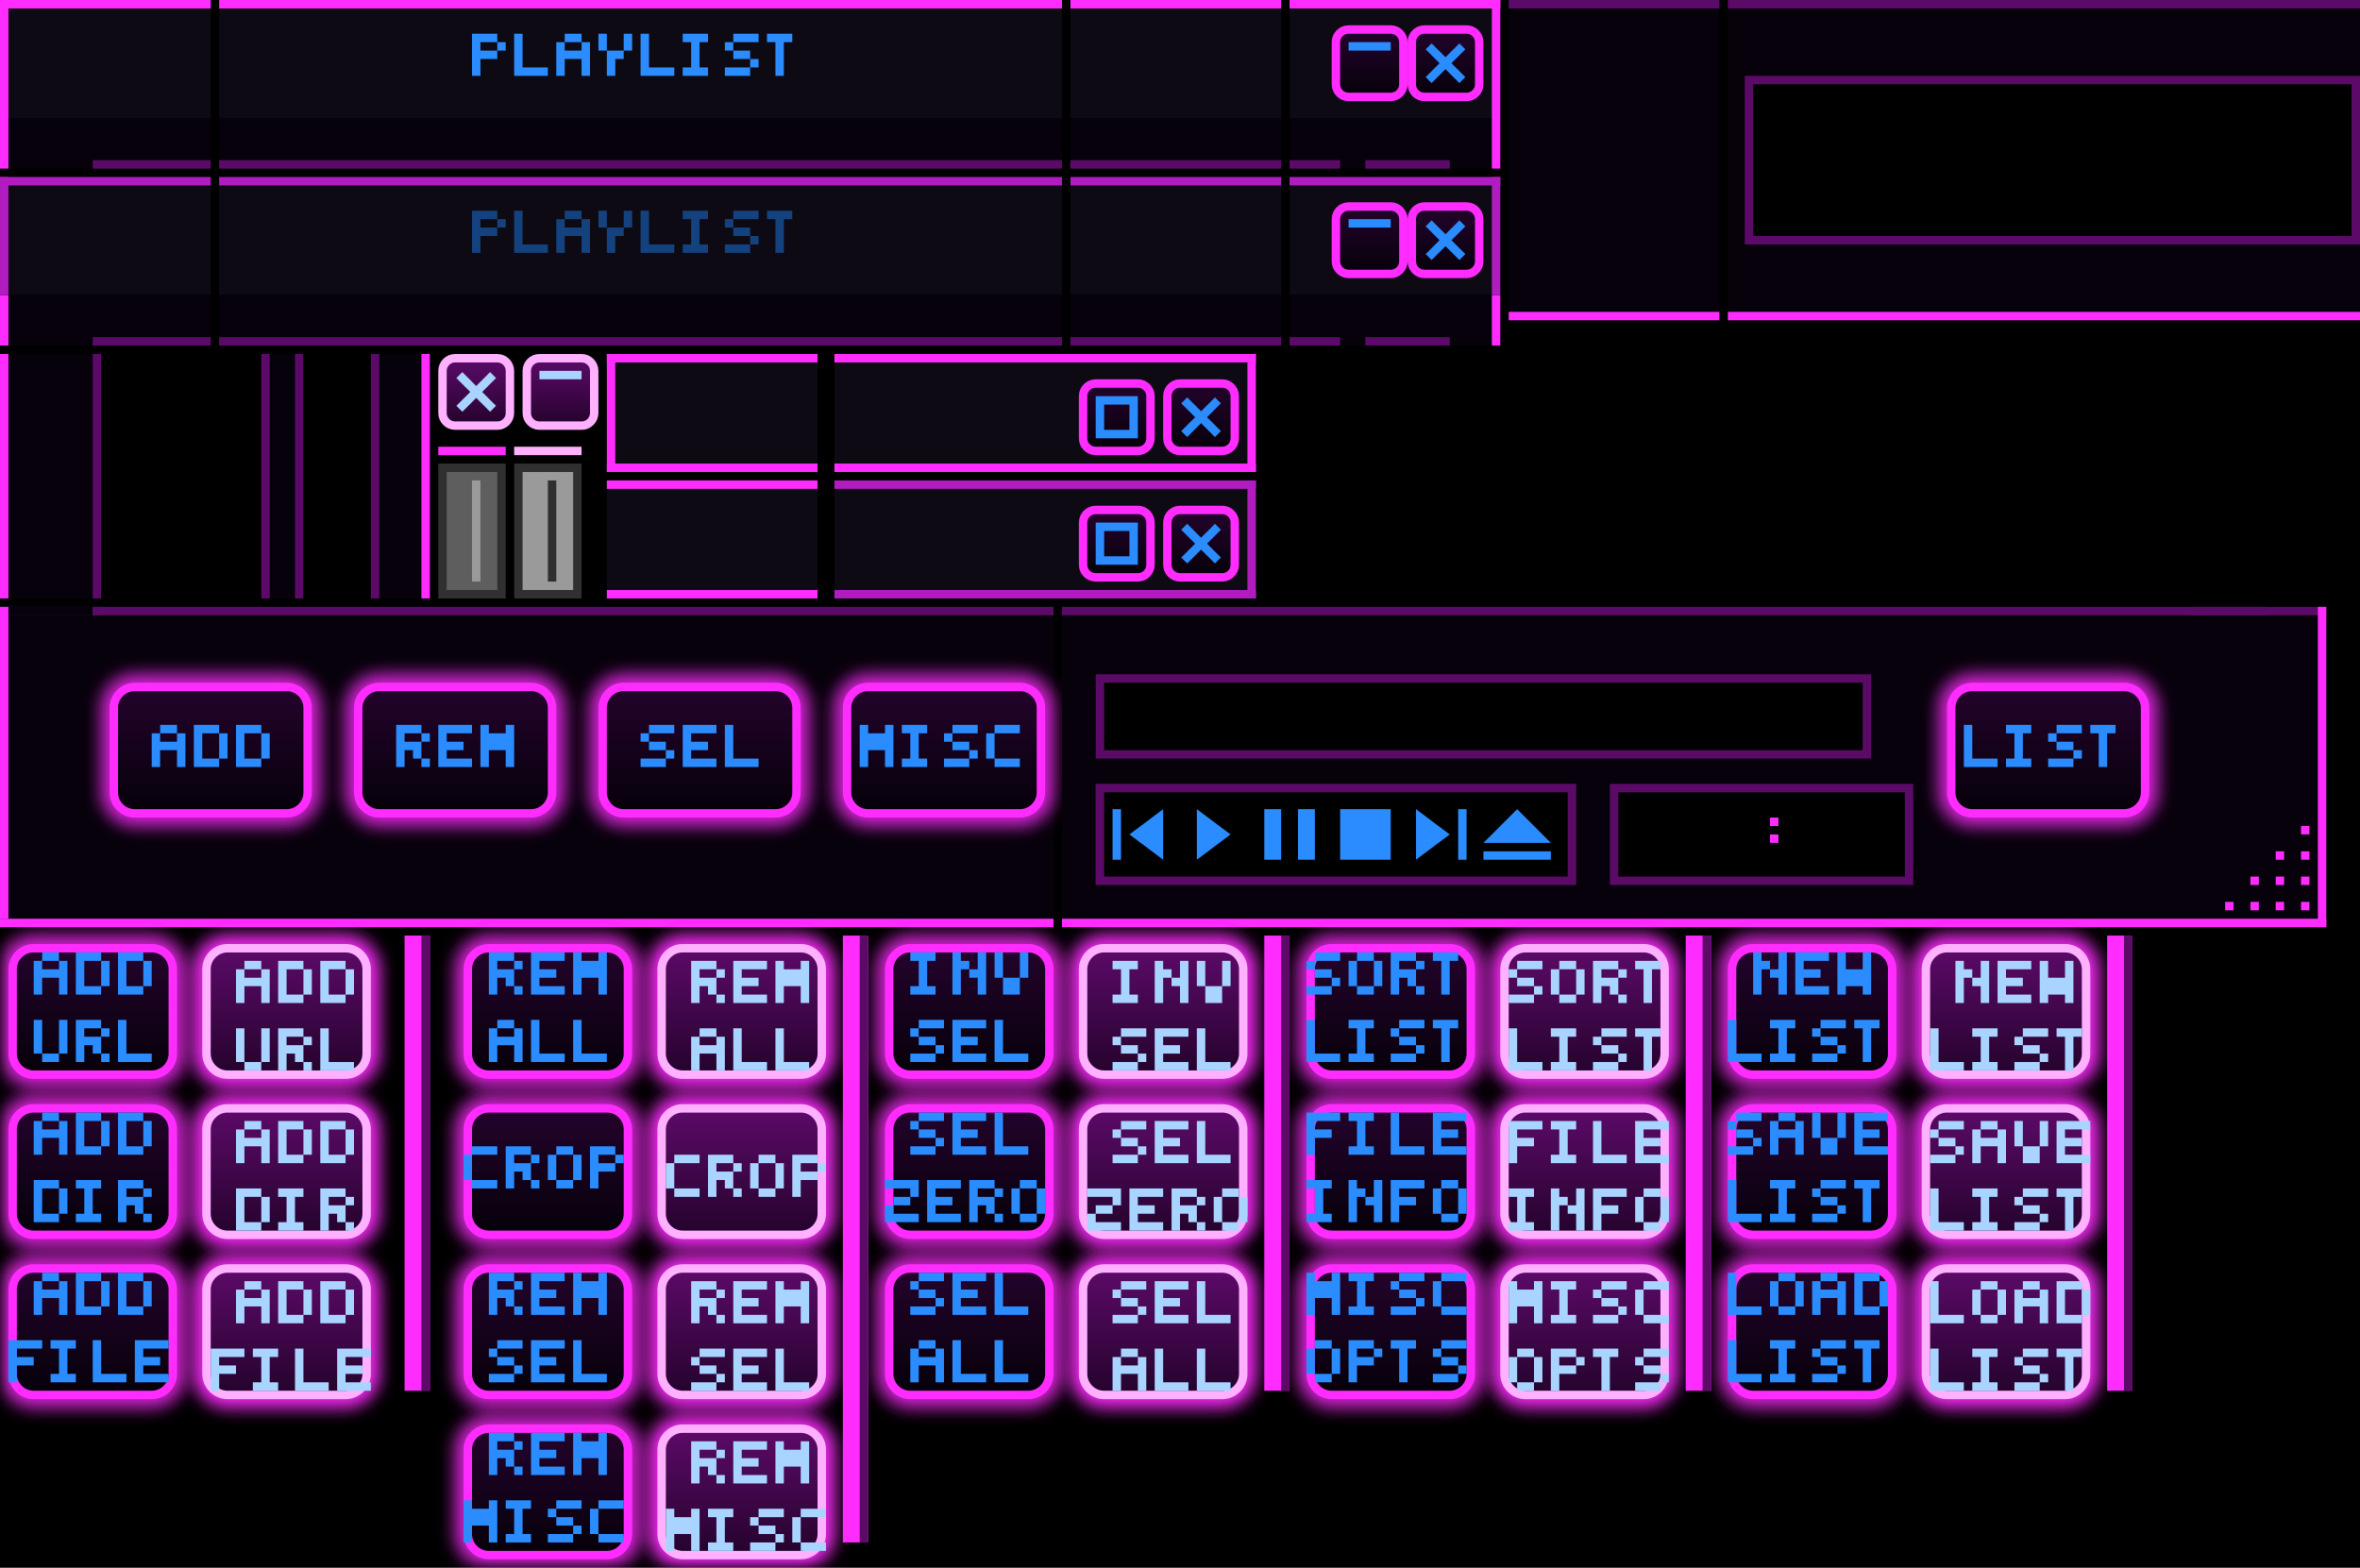
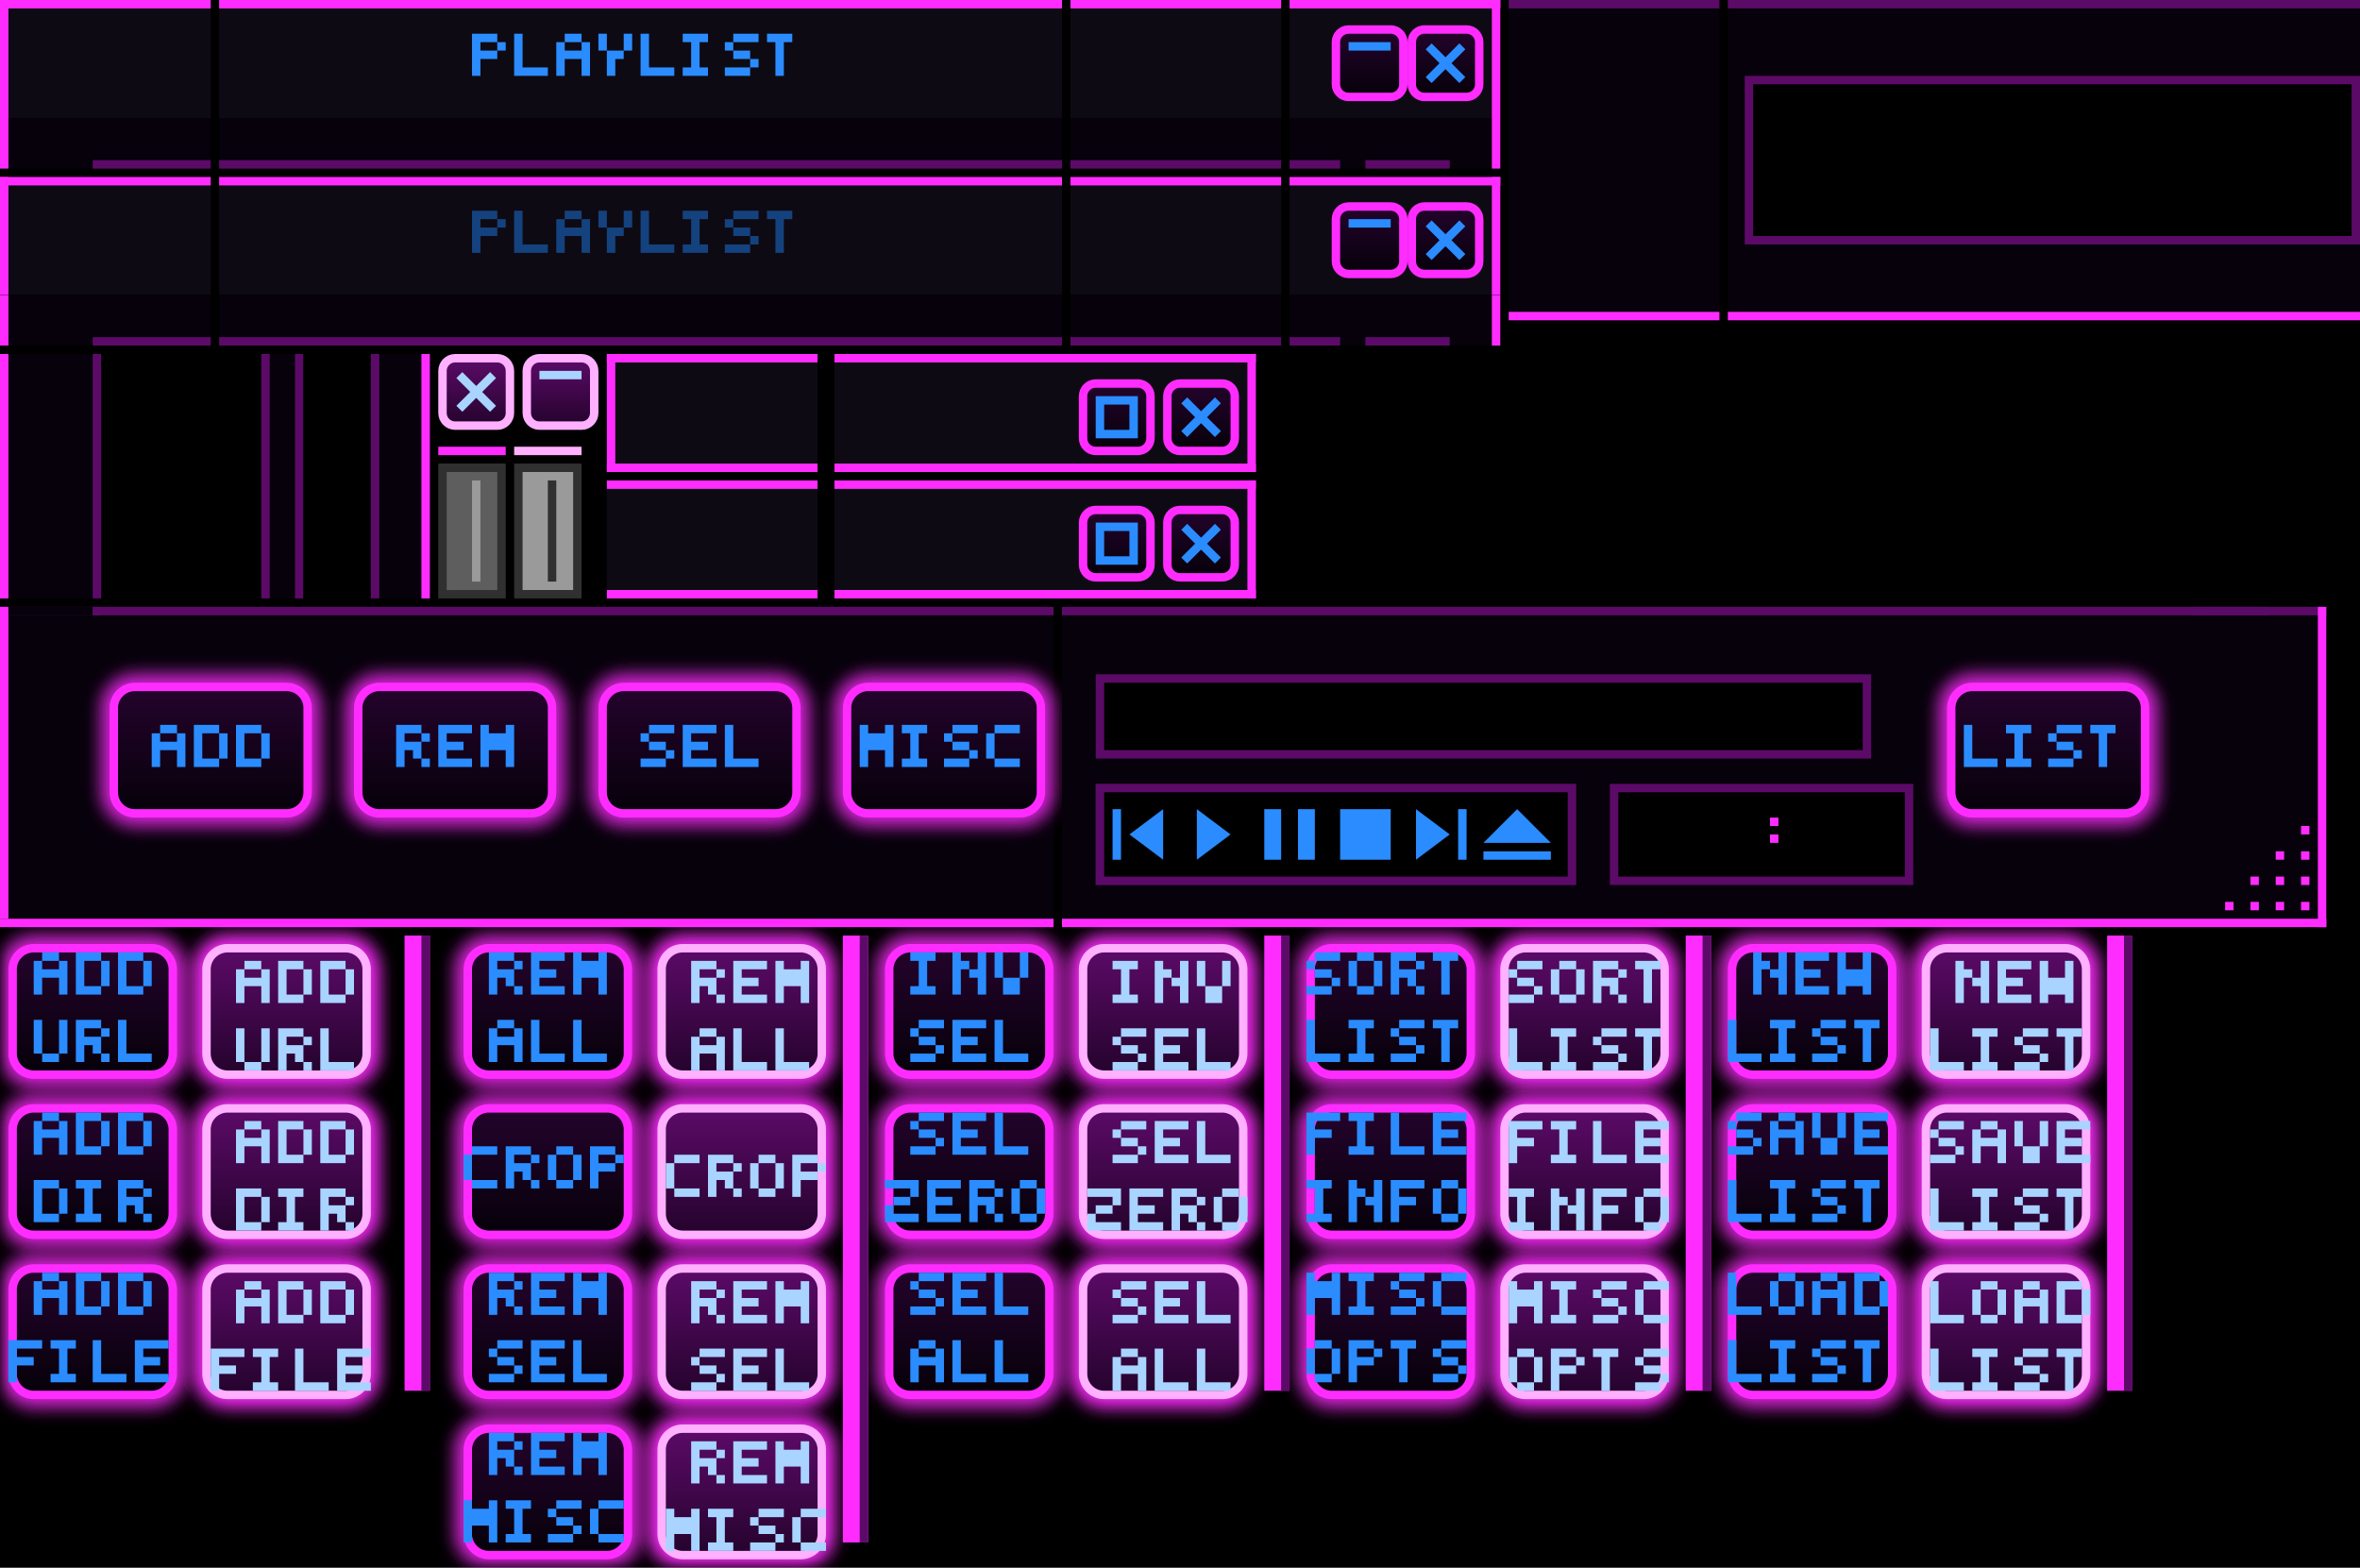
<svg xmlns="http://www.w3.org/2000/svg" width="280" height="186" viewBox="0 0 280 186">
  <defs>
    <linearGradient id="g0" x1="0" y1="0" x2="0" y2="1">
      <stop offset="0" stop-color="#24032c" class="glow-deep-stop" />
      <stop offset="1" stop-color="#06010a" />
    </linearGradient>
    <linearGradient id="g1" x1="0" y1="0" x2="0" y2="1">
      <stop offset="0" stop-color="#5c0a68" class="glow-dim-stop" />
      <stop offset="1" stop-color="#24032c" class="glow-deep-stop" />
    </linearGradient>
    <filter id="glow" x="-50%" y="-50%" width="200%" height="200%">
      <feGaussianBlur stdDeviation="1" />
    </filter>
  </defs>
  <rect x="0" y="0" width="280" height="186" fill="#000000" />
  <rect x="0" y="0" width="25" height="14" fill="#0e0a13" />
  <rect x="0" y="0" width="25" height="1" fill="#ff2cff" class="glow" />
  <rect x="0" y="0" width="1" height="14" fill="#ff2cff" class="glow" />
  <rect x="0" y="14" width="25" height="6" fill="#06010a" />
  <rect x="0" y="14" width="1" height="6" fill="#ff2cff" class="glow" />
  <rect x="11" y="19" width="14" height="1" fill="#5c0a68" class="glow-dim" />
  <rect x="26" y="0" width="100" height="14" fill="#0e0a13" />
  <rect x="26" y="0" width="100" height="1" fill="#ff2cff" class="glow" />
  <path d="M56 4H59V5H60V6H59V7H57V9H56zM57 5V6H59V5zM61 4H62V8H65V9H61zM66 5H67V6H69V5H70V9H69V7H67V9H66zM67 4H69V5H67zM71 4H72V6H74V7H73V9H72V6H71zM74 4H75V6H74zM76 4H77V8H80V9H76zM81 4H84V5H83V8H84V9H81V8H82V5H81zM86 5H87V6H89V7H90V8H89V9H86V8H89V7H87V6H86zM87 4H90V5H87zM91 4H94V5H93V9H92V5H91z" fill="#2a8cff" class="ink" />
  <rect x="26" y="14" width="100" height="6" fill="#06010a" />
  <rect x="26" y="19" width="100" height="1" fill="#5c0a68" class="glow-dim" />
  <rect x="127" y="0" width="25" height="14" fill="#0e0a13" />
  <rect x="127" y="0" width="25" height="1" fill="#ff2cff" class="glow" />
  <rect x="127" y="14" width="25" height="6" fill="#06010a" />
  <rect x="127" y="19" width="25" height="1" fill="#5c0a68" class="glow-dim" />
  <rect x="153" y="0" width="25" height="14" fill="#0e0a13" />
  <rect x="153" y="0" width="25" height="1" fill="#ff2cff" class="glow" />
  <rect x="177" y="0" width="1" height="14" fill="#ff2cff" class="glow" />
  <rect x="158.5" y="3.5" width="8" height="8" rx="1.5" fill="url(#g0)" stroke="#ff2cff" class="glow-stroke" />
  <path d="M160 5h5v1h-5z" fill="#2a8cff" class="ink" />
  <rect x="167.5" y="3.5" width="8" height="8" rx="1.5" fill="url(#g0)" stroke="#ff2cff" class="glow-stroke" />
  <path d="M169.5 5.5L173.5 9.5M173.5 5.5L169.5 9.5" fill="none" stroke="#2a8cff" stroke-width="1" class="ink-stroke" />
  <rect x="153" y="14" width="25" height="6" fill="#06010a" />
  <rect x="177" y="14" width="1" height="6" fill="#ff2cff" class="glow" />
  <rect x="153" y="19" width="6" height="1" fill="#5c0a68" class="glow-dim" />
  <rect x="162" y="19" width="10" height="1" fill="#5c0a68" class="glow-dim" />
  <rect x="0" y="21" width="25" height="14" fill="#0e0a13" />
-   <rect x="0" y="21" width="25" height="1" fill="#b01cc0" class="glow-mid" />
-   <rect x="0" y="21" width="1" height="14" fill="#b01cc0" class="glow-mid" />
+   <rect x="0" y="21" width="25" height="1" fill="#ff2cff" class="glow" />
+   <rect x="0" y="21" width="1" height="14" fill="#ff2cff" class="glow" />
  <rect x="0" y="35" width="25" height="6" fill="#06010a" />
  <rect x="0" y="35" width="1" height="6" fill="#ff2cff" class="glow" />
  <rect x="11" y="40" width="14" height="1" fill="#5c0a68" class="glow-dim" />
  <rect x="26" y="21" width="100" height="14" fill="#0e0a13" />
-   <rect x="26" y="21" width="100" height="1" fill="#b01cc0" class="glow-mid" />
+   <rect x="26" y="21" width="100" height="1" fill="#ff2cff" class="glow" />
  <path d="M56 25H59V26H60V27H59V28H57V30H56zM57 26V27H59V26zM61 25H62V29H65V30H61zM66 26H67V27H69V26H70V30H69V28H67V30H66zM67 25H69V26H67zM71 25H72V27H74V28H73V30H72V27H71zM74 25H75V27H74zM76 25H77V29H80V30H76zM81 25H84V26H83V29H84V30H81V29H82V26H81zM86 26H87V27H89V28H90V29H89V30H86V29H89V28H87V27H86zM87 25H90V26H87zM91 25H94V26H93V30H92V26H91z" fill="#14427e" class="ink-dim" />
  <rect x="26" y="35" width="100" height="6" fill="#06010a" />
  <rect x="26" y="40" width="100" height="1" fill="#5c0a68" class="glow-dim" />
  <rect x="127" y="21" width="25" height="14" fill="#0e0a13" />
-   <rect x="127" y="21" width="25" height="1" fill="#b01cc0" class="glow-mid" />
+   <rect x="127" y="21" width="25" height="1" fill="#ff2cff" class="glow" />
  <rect x="127" y="35" width="25" height="6" fill="#06010a" />
  <rect x="127" y="40" width="25" height="1" fill="#5c0a68" class="glow-dim" />
  <rect x="153" y="21" width="25" height="14" fill="#0e0a13" />
-   <rect x="153" y="21" width="25" height="1" fill="#b01cc0" class="glow-mid" />
-   <rect x="177" y="21" width="1" height="14" fill="#b01cc0" class="glow-mid" />
+   <rect x="153" y="21" width="25" height="1" fill="#ff2cff" class="glow" />
+   <rect x="177" y="21" width="1" height="14" fill="#ff2cff" class="glow" />
  <rect x="158.5" y="24.5" width="8" height="8" rx="1.5" fill="url(#g0)" stroke="#ff2cff" class="glow-stroke" />
  <path d="M160 26h5v1h-5z" fill="#2a8cff" class="ink" />
  <rect x="167.5" y="24.5" width="8" height="8" rx="1.5" fill="url(#g0)" stroke="#ff2cff" class="glow-stroke" />
  <path d="M169.5 26.5L173.5 30.5M173.5 26.5L169.5 30.5" fill="none" stroke="#2a8cff" stroke-width="1" class="ink-stroke" />
  <rect x="153" y="35" width="25" height="6" fill="#06010a" />
  <rect x="177" y="35" width="1" height="6" fill="#ff2cff" class="glow" />
  <rect x="153" y="40" width="6" height="1" fill="#5c0a68" class="glow-dim" />
  <rect x="162" y="40" width="10" height="1" fill="#5c0a68" class="glow-dim" />
  <rect x="0" y="42" width="12" height="29" fill="#06010a" />
  <rect x="0" y="42" width="1" height="29" fill="#ff2cff" class="glow" />
  <rect x="11" y="42" width="1" height="29" fill="#5c0a68" class="glow-dim" />
  <rect x="31" y="42" width="20" height="29" fill="#06010a" />
  <rect x="31" y="42" width="1" height="29" fill="#5c0a68" class="glow-dim" />
  <rect x="35" y="42" width="1" height="29" fill="#5c0a68" class="glow-dim" />
  <rect x="36" y="42" width="8" height="29" fill="#000000" />
  <rect x="44" y="42" width="1" height="29" fill="#5c0a68" class="glow-dim" />
  <rect x="50" y="42" width="1" height="29" fill="#ff2cff" class="glow" />
  <rect x="52.5" y="42.5" width="8" height="8" rx="1.5" fill="url(#g1)" stroke="#ffb0ff" class="glow-light-stroke" />
  <path d="M54.5 44.5L58.5 48.5M58.5 44.5L54.5 48.5" fill="none" stroke="#a8d4ff" stroke-width="1" class="ink-light-stroke" />
  <rect x="62.5" y="42.5" width="8" height="8" rx="1.5" fill="url(#g1)" stroke="#ffb0ff" class="glow-light-stroke" />
  <path d="M64 44h5v1h-5z" fill="#a8d4ff" class="ink-light" />
  <rect x="52" y="53" width="8" height="1" fill="#ff2cff" class="glow" />
  <rect x="52" y="55" width="8" height="16" fill="#303030" />
  <rect x="53" y="56" width="6" height="14" fill="#5e5e5e" />
  <rect x="56" y="57" width="1" height="12" fill="#9a9a9a" />
  <rect x="61" y="53" width="8" height="1" fill="#ffb0ff" class="glow-light" />
  <rect x="61" y="55" width="8" height="16" fill="#303030" />
  <rect x="62" y="56" width="6" height="14" fill="#9a9a9a" />
  <rect x="65" y="57" width="1" height="12" fill="#303030" />
  <rect x="72" y="42" width="25" height="14" fill="#0e0a13" />
  <rect x="72" y="42" width="25" height="1" fill="#ff2cff" class="glow" />
  <rect x="72" y="55" width="25" height="1" fill="#ff2cff" class="glow" />
  <rect x="72" y="42" width="1" height="14" fill="#ff2cff" class="glow" />
  <rect x="72" y="57" width="25" height="14" fill="#0e0a13" />
  <rect x="72" y="57" width="25" height="1" fill="#ff2cff" class="glow" />
  <rect x="72" y="70" width="25" height="1" fill="#ff2cff" class="glow" />
  <rect x="99" y="42" width="50" height="14" fill="#0e0a13" />
  <rect x="99" y="42" width="50" height="1" fill="#ff2cff" class="glow" />
  <rect x="99" y="55" width="50" height="1" fill="#ff2cff" class="glow" />
  <rect x="148" y="42" width="1" height="14" fill="#ff2cff" class="glow" />
  <rect x="128.5" y="45.5" width="8" height="8" rx="1.5" fill="url(#g0)" stroke="#ff2cff" class="glow-stroke" />
  <path d="M130 47h5v1h-5zM130 48h1v3h-1zM134 48h1v3h-1zM130 51h5v1h-5z" fill="#2a8cff" class="ink" />
  <rect x="138.5" y="45.5" width="8" height="8" rx="1.5" fill="url(#g0)" stroke="#ff2cff" class="glow-stroke" />
  <path d="M140.5 47.5L144.5 51.5M144.5 47.5L140.5 51.5" fill="none" stroke="#2a8cff" stroke-width="1" class="ink-stroke" />
  <rect x="99" y="57" width="50" height="14" fill="#0e0a13" />
-   <rect x="99" y="57" width="50" height="1" fill="#b01cc0" class="glow-mid" />
-   <rect x="99" y="70" width="50" height="1" fill="#b01cc0" class="glow-mid" />
-   <rect x="148" y="57" width="1" height="14" fill="#b01cc0" class="glow-mid" />
+   <rect x="99" y="57" width="50" height="1" fill="#ff2cff" class="glow" />
+   <rect x="99" y="70" width="50" height="1" fill="#ff2cff" class="glow" />
+   <rect x="148" y="57" width="1" height="14" fill="#ff2cff" class="glow" />
  <rect x="128.5" y="60.5" width="8" height="8" rx="1.5" fill="url(#g0)" stroke="#ff2cff" class="glow-stroke" />
  <path d="M130 62h5v1h-5zM130 63h1v3h-1zM134 63h1v3h-1zM130 66h5v1h-5z" fill="#2a8cff" class="ink" />
  <rect x="138.5" y="60.5" width="8" height="8" rx="1.5" fill="url(#g0)" stroke="#ff2cff" class="glow-stroke" />
  <path d="M140.5 62.5L144.5 66.5M144.5 62.5L140.5 66.5" fill="none" stroke="#2a8cff" stroke-width="1" class="ink-stroke" />
  <rect x="0" y="72" width="125" height="38" fill="#06010a" />
  <rect x="0" y="72" width="125" height="1" fill="#5c0a68" class="glow-dim" />
  <rect x="0" y="109" width="125" height="1" fill="#ff2cff" class="glow" />
  <rect x="0" y="72" width="1" height="37" fill="#ff2cff" class="glow" />
  <rect x="1" y="72" width="10" height="1" fill="#06010a" />
  <rect x="11" y="72" width="1" height="1" fill="#5c0a68" class="glow-dim" />
  <rect x="13.5" y="81.5" width="23" height="15" rx="2.5" fill="none" stroke="#ff2cff" stroke-width="3" opacity="0.85" filter="url(#glow)" class="glow-stroke" />
  <rect x="13.5" y="81.5" width="23" height="15" rx="2.5" fill="url(#g0)" stroke="#ff2cff" class="glow-stroke" />
  <path d="M18 87H19V88H21V87H22V91H21V89H19V91H18zM19 86H21V87H19zM23 86H26V87H27V90H26V91H23zM24 87V90H26V87zM28 86H31V87H32V90H31V91H28zM29 87V90H31V87z" fill="#2a8cff" class="ink" />
  <rect x="42.5" y="81.5" width="23" height="15" rx="2.5" fill="none" stroke="#ff2cff" stroke-width="3" opacity="0.85" filter="url(#glow)" class="glow-stroke" />
  <rect x="42.5" y="81.5" width="23" height="15" rx="2.5" fill="url(#g0)" stroke="#ff2cff" class="glow-stroke" />
  <path d="M47 86H50V87H51V88H50V90H51V91H50V90H49V89H48V91H47zM48 87V88H50V87zM52 86H56V87H53V88H55V89H53V90H56V91H52zM57 86H58V87H60V86H61V91H60V89H58V91H57z" fill="#2a8cff" class="ink" />
  <rect x="71.5" y="81.5" width="23" height="15" rx="2.5" fill="none" stroke="#ff2cff" stroke-width="3" opacity="0.85" filter="url(#glow)" class="glow-stroke" />
  <rect x="71.5" y="81.5" width="23" height="15" rx="2.5" fill="url(#g0)" stroke="#ff2cff" class="glow-stroke" />
  <path d="M76 87H77V88H79V89H80V90H79V91H76V90H79V89H77V88H76zM77 86H80V87H77zM81 86H85V87H82V88H84V89H82V90H85V91H81zM86 86H87V90H90V91H86z" fill="#2a8cff" class="ink" />
  <rect x="100.5" y="81.5" width="23" height="15" rx="2.5" fill="none" stroke="#ff2cff" stroke-width="3" opacity="0.85" filter="url(#glow)" class="glow-stroke" />
  <rect x="100.5" y="81.5" width="23" height="15" rx="2.5" fill="url(#g0)" stroke="#ff2cff" class="glow-stroke" />
  <path d="M102 86H103V87H105V86H106V91H105V89H103V91H102zM107 86H110V87H109V90H110V91H107V90H108V87H107zM112 87H113V88H115V89H116V90H115V91H112V90H115V89H113V88H112zM113 86H116V87H113zM117 87H118V90H121V91H118V90H117zM118 86H121V87H118z" fill="#2a8cff" class="ink" />
  <rect x="126" y="72" width="150" height="38" fill="#06010a" />
  <rect x="126" y="72" width="150" height="1" fill="#5c0a68" class="glow-dim" />
  <rect x="126" y="109" width="150" height="1" fill="#ff2cff" class="glow" />
  <rect x="275" y="72" width="1" height="38" fill="#ff2cff" class="glow" />
  <rect x="260" y="72" width="1" height="1" fill="#5c0a68" class="glow-dim" />
  <rect x="261" y="72" width="8" height="1" fill="#5c0a68" class="glow-dim" />
  <rect x="130" y="80" width="92" height="10" fill="#000000" />
  <path d="M130 80h92v10h-92zM131 81v8h90v-8z" fill="#5c0a68" class="glow-dim" />
  <rect x="130" y="93" width="57" height="12" fill="#000000" />
  <path d="M130 93h57v12h-57zM131 94v10h55v-10z" fill="#5c0a68" class="glow-dim" />
  <rect x="130" y="93" width="57" height="12" fill="#000000" />
  <path d="M130 93h57v12h-57zM131 94v10h55v-10z" fill="#5c0a68" class="glow-dim" />
  <path d="M132 96h1v6h-1zM138 96L134 99L138 102Z" fill="#2a8cff" class="ink" />
  <path d="M142 96L146 99L142 102Z" fill="#2a8cff" class="ink" />
  <path d="M150 96h2v6h-2zM154 96h2v6h-2z" fill="#2a8cff" class="ink" />
  <path d="M159 96h6v6h-6z" fill="#2a8cff" class="ink" />
  <path d="M168 96L172 99L168 102ZM173 96h1v6h-1z" fill="#2a8cff" class="ink" />
  <path d="M176 100L180 96L184 100ZM176 101h8v1h-8z" fill="#2a8cff" class="ink" />
  <rect x="191" y="93" width="36" height="12" fill="#000000" />
  <path d="M191 93h36v12h-36zM192 94v10h34v-10z" fill="#5c0a68" class="glow-dim" />
  <rect x="210" y="97" width="1" height="1" fill="#ff2cff" class="glow" />
  <rect x="210" y="99" width="1" height="1" fill="#ff2cff" class="glow" />
  <rect x="231.5" y="81.5" width="23" height="15" rx="2.5" fill="none" stroke="#ff2cff" stroke-width="3" opacity="0.85" filter="url(#glow)" class="glow-stroke" />
  <rect x="231.5" y="81.5" width="23" height="15" rx="2.5" fill="url(#g0)" stroke="#ff2cff" class="glow-stroke" />
  <path d="M233 86H234V90H237V91H233zM238 86H241V87H240V90H241V91H238V90H239V87H238zM243 87H244V88H246V89H247V90H246V91H243V90H246V89H244V88H243zM244 86H247V87H244zM248 86H251V87H250V91H249V87H248z" fill="#2a8cff" class="ink" />
  <path d="M273 107h1v1h-1zM273 104h1v1h-1zM273 101h1v1h-1zM273 98h1v1h-1zM270 107h1v1h-1zM270 104h1v1h-1zM270 101h1v1h-1zM267 107h1v1h-1zM267 104h1v1h-1zM264 107h1v1h-1z" fill="#ff2cff" class="glow" />
  <rect x="179" y="0" width="25" height="38" fill="#06010a" />
  <rect x="179" y="0" width="25" height="1" fill="#5c0a68" class="glow-dim" />
  <rect x="179" y="37" width="25" height="1" fill="#ff2cff" class="glow" />
  <rect x="205" y="0" width="75" height="38" fill="#06010a" />
  <rect x="205" y="0" width="75" height="1" fill="#5c0a68" class="glow-dim" />
  <rect x="205" y="37" width="75" height="1" fill="#ff2cff" class="glow" />
  <rect x="207" y="9" width="73" height="20" fill="#000000" />
  <path d="M207 9h73v20h-73zM208 10v18h71v-18z" fill="#5c0a68" class="glow-dim" />
  <rect x="1.5" y="112.5" width="19" height="15" rx="2.5" fill="none" stroke="#ff2cff" stroke-width="3" opacity="0.85" filter="url(#glow)" class="glow-stroke" />
  <rect x="1.5" y="112.5" width="19" height="15" rx="2.5" fill="url(#g0)" stroke="#ff2cff" class="glow-stroke" />
  <path d="M4 114H5V115H7V114H8V118H7V116H5V118H4zM5 113H7V114H5zM9 113H12V114H13V117H12V118H9zM10 114V117H12V114zM14 113H17V114H18V117H17V118H14zM15 114V117H17V114z" fill="#2a8cff" class="ink" />
  <path d="M4 121H5V125H7V126H5V125H4zM7 121H8V125H7zM9 121H12V122H13V123H12V125H13V126H12V125H11V124H10V126H9zM10 122V123H12V122zM14 121H15V125H18V126H14z" fill="#2a8cff" class="ink" />
  <rect x="24.5" y="112.5" width="19" height="15" rx="2.5" fill="none" stroke="#ff2cff" stroke-width="3" opacity="1" filter="url(#glow)" class="glow-stroke" />
  <rect x="24.5" y="112.5" width="19" height="15" rx="2.5" fill="url(#g1)" stroke="#ffb0ff" class="glow-light-stroke" />
  <path d="M28 115H29V116H31V115H32V119H31V117H29V119H28zM29 114H31V115H29zM33 114H36V115H37V118H36V119H33zM34 115V118H36V115zM38 114H41V115H42V118H41V119H38zM39 115V118H41V115z" fill="#a8d4ff" class="ink-light" />
  <path d="M28 122H29V126H31V127H29V126H28zM31 122H32V126H31zM33 122H36V123H37V124H36V126H37V127H36V126H35V125H34V127H33zM34 123V124H36V123zM38 122H39V126H42V127H38z" fill="#a8d4ff" class="ink-light" />
  <rect x="1.5" y="131.5" width="19" height="15" rx="2.5" fill="none" stroke="#ff2cff" stroke-width="3" opacity="0.85" filter="url(#glow)" class="glow-stroke" />
  <rect x="1.5" y="131.5" width="19" height="15" rx="2.5" fill="url(#g0)" stroke="#ff2cff" class="glow-stroke" />
  <path d="M4 133H5V134H7V133H8V137H7V135H5V137H4zM5 132H7V133H5zM9 132H12V133H13V136H12V137H9zM10 133V136H12V133zM14 132H17V133H18V136H17V137H14zM15 133V136H17V133z" fill="#2a8cff" class="ink" />
  <path d="M4 140H7V141H8V144H7V145H4zM5 141V144H7V141zM9 140H12V141H11V144H12V145H9V144H10V141H9zM14 140H17V141H18V142H17V144H18V145H17V144H16V143H15V145H14zM15 141V142H17V141z" fill="#2a8cff" class="ink" />
  <rect x="24.5" y="131.5" width="19" height="15" rx="2.5" fill="none" stroke="#ff2cff" stroke-width="3" opacity="1" filter="url(#glow)" class="glow-stroke" />
  <rect x="24.5" y="131.5" width="19" height="15" rx="2.5" fill="url(#g1)" stroke="#ffb0ff" class="glow-light-stroke" />
  <path d="M28 134H29V135H31V134H32V138H31V136H29V138H28zM29 133H31V134H29zM33 133H36V134H37V137H36V138H33zM34 134V137H36V134zM38 133H41V134H42V137H41V138H38zM39 134V137H41V134z" fill="#a8d4ff" class="ink-light" />
  <path d="M28 141H31V142H32V145H31V146H28zM29 142V145H31V142zM33 141H36V142H35V145H36V146H33V145H34V142H33zM38 141H41V142H42V143H41V145H42V146H41V145H40V144H39V146H38zM39 142V143H41V142z" fill="#a8d4ff" class="ink-light" />
  <rect x="1.5" y="150.5" width="19" height="15" rx="2.5" fill="none" stroke="#ff2cff" stroke-width="3" opacity="0.85" filter="url(#glow)" class="glow-stroke" />
  <rect x="1.5" y="150.5" width="19" height="15" rx="2.5" fill="url(#g0)" stroke="#ff2cff" class="glow-stroke" />
  <path d="M4 152H5V153H7V152H8V156H7V154H5V156H4zM5 151H7V152H5zM9 151H12V152H13V155H12V156H9zM10 152V155H12V152zM14 151H17V152H18V155H17V156H14zM15 152V155H17V152z" fill="#2a8cff" class="ink" />
  <path d="M1 159H5V160H2V161H4V162H2V164H1zM6 159H9V160H8V163H9V164H6V163H7V160H6zM11 159H12V163H15V164H11zM16 159H20V160H17V161H19V162H17V163H20V164H16z" fill="#2a8cff" class="ink" />
  <rect x="24.5" y="150.5" width="19" height="15" rx="2.5" fill="none" stroke="#ff2cff" stroke-width="3" opacity="1" filter="url(#glow)" class="glow-stroke" />
  <rect x="24.5" y="150.5" width="19" height="15" rx="2.5" fill="url(#g1)" stroke="#ffb0ff" class="glow-light-stroke" />
  <path d="M28 153H29V154H31V153H32V157H31V155H29V157H28zM29 152H31V153H29zM33 152H36V153H37V156H36V157H33zM34 153V156H36V153zM38 152H41V153H42V156H41V157H38zM39 153V156H41V153z" fill="#a8d4ff" class="ink-light" />
  <path d="M25 160H29V161H26V162H28V163H26V165H25zM30 160H33V161H32V164H33V165H30V164H31V161H30zM35 160H36V164H39V165H35zM40 160H44V161H41V162H43V163H41V164H44V165H40z" fill="#a8d4ff" class="ink-light" />
  <rect x="55.5" y="112.5" width="19" height="15" rx="2.5" fill="none" stroke="#ff2cff" stroke-width="3" opacity="0.85" filter="url(#glow)" class="glow-stroke" />
  <rect x="55.5" y="112.5" width="19" height="15" rx="2.5" fill="url(#g0)" stroke="#ff2cff" class="glow-stroke" />
  <path d="M58 113H61V114H62V115H61V117H62V118H61V117H60V116H59V118H58zM59 114V115H61V114zM63 113H67V114H64V115H66V116H64V117H67V118H63zM68 113H69V114H71V113H72V118H71V116H69V118H68z" fill="#2a8cff" class="ink" />
  <path d="M58 122H59V123H61V122H62V126H61V124H59V126H58zM59 121H61V122H59zM63 121H64V125H67V126H63zM68 121H69V125H72V126H68z" fill="#2a8cff" class="ink" />
  <rect x="78.5" y="112.5" width="19" height="15" rx="2.5" fill="none" stroke="#ff2cff" stroke-width="3" opacity="1" filter="url(#glow)" class="glow-stroke" />
  <rect x="78.5" y="112.5" width="19" height="15" rx="2.5" fill="url(#g1)" stroke="#ffb0ff" class="glow-light-stroke" />
  <path d="M82 114H85V115H86V116H85V118H86V119H85V118H84V117H83V119H82zM83 115V116H85V115zM87 114H91V115H88V116H90V117H88V118H91V119H87zM92 114H93V115H95V114H96V119H95V117H93V119H92z" fill="#a8d4ff" class="ink-light" />
  <path d="M82 123H83V124H85V123H86V127H85V125H83V127H82zM83 122H85V123H83zM87 122H88V126H91V127H87zM92 122H93V126H96V127H92z" fill="#a8d4ff" class="ink-light" />
  <rect x="55.5" y="131.5" width="19" height="15" rx="2.5" fill="none" stroke="#ff2cff" stroke-width="3" opacity="0.85" filter="url(#glow)" class="glow-stroke" />
  <rect x="55.5" y="131.5" width="19" height="15" rx="2.5" fill="url(#g0)" stroke="#ff2cff" class="glow-stroke" />
  <path d="M55 137H56V140H59V141H56V140H55zM56 136H59V137H56zM60 136H63V137H64V138H63V140H64V141H63V140H62V139H61V141H60zM61 137V138H63V137zM65 137H66V140H68V141H66V140H65zM66 136H68V137H69V140H68V137H66zM70 136H73V137H74V138H73V139H71V141H70zM71 137V138H73V137z" fill="#2a8cff" class="ink" />
  <rect x="78.5" y="131.5" width="19" height="15" rx="2.5" fill="none" stroke="#ff2cff" stroke-width="3" opacity="1" filter="url(#glow)" class="glow-stroke" />
  <rect x="78.5" y="131.5" width="19" height="15" rx="2.5" fill="url(#g1)" stroke="#ffb0ff" class="glow-light-stroke" />
  <path d="M79 138H80V141H83V142H80V141H79zM80 137H83V138H80zM84 137H87V138H88V139H87V141H88V142H87V141H86V140H85V142H84zM85 138V139H87V138zM89 138H90V141H92V142H90V141H89zM90 137H92V138H93V141H92V138H90zM94 137H97V138H98V139H97V140H95V142H94zM95 138V139H97V138z" fill="#a8d4ff" class="ink-light" />
  <rect x="55.5" y="150.5" width="19" height="15" rx="2.5" fill="none" stroke="#ff2cff" stroke-width="3" opacity="0.85" filter="url(#glow)" class="glow-stroke" />
  <rect x="55.5" y="150.5" width="19" height="15" rx="2.5" fill="url(#g0)" stroke="#ff2cff" class="glow-stroke" />
  <path d="M58 151H61V152H62V153H61V155H62V156H61V155H60V154H59V156H58zM59 152V153H61V152zM63 151H67V152H64V153H66V154H64V155H67V156H63zM68 151H69V152H71V151H72V156H71V154H69V156H68z" fill="#2a8cff" class="ink" />
  <path d="M58 160H59V161H61V162H62V163H61V164H58V163H61V162H59V161H58zM59 159H62V160H59zM63 159H67V160H64V161H66V162H64V163H67V164H63zM68 159H69V163H72V164H68z" fill="#2a8cff" class="ink" />
  <rect x="78.5" y="150.5" width="19" height="15" rx="2.5" fill="none" stroke="#ff2cff" stroke-width="3" opacity="1" filter="url(#glow)" class="glow-stroke" />
  <rect x="78.5" y="150.5" width="19" height="15" rx="2.5" fill="url(#g1)" stroke="#ffb0ff" class="glow-light-stroke" />
  <path d="M82 152H85V153H86V154H85V156H86V157H85V156H84V155H83V157H82zM83 153V154H85V153zM87 152H91V153H88V154H90V155H88V156H91V157H87zM92 152H93V153H95V152H96V157H95V155H93V157H92z" fill="#a8d4ff" class="ink-light" />
  <path d="M82 161H83V162H85V163H86V164H85V165H82V164H85V163H83V162H82zM83 160H86V161H83zM87 160H91V161H88V162H90V163H88V164H91V165H87zM92 160H93V164H96V165H92z" fill="#a8d4ff" class="ink-light" />
  <rect x="55.5" y="169.5" width="19" height="15" rx="2.5" fill="none" stroke="#ff2cff" stroke-width="3" opacity="0.85" filter="url(#glow)" class="glow-stroke" />
  <rect x="55.5" y="169.5" width="19" height="15" rx="2.5" fill="url(#g0)" stroke="#ff2cff" class="glow-stroke" />
  <path d="M58 170H61V171H62V172H61V174H62V175H61V174H60V173H59V175H58zM59 171V172H61V171zM63 170H67V171H64V172H66V173H64V174H67V175H63zM68 170H69V171H71V170H72V175H71V173H69V175H68z" fill="#2a8cff" class="ink" />
  <path d="M55 178H56V179H58V178H59V183H58V181H56V183H55zM60 178H63V179H62V182H63V183H60V182H61V179H60zM65 179H66V180H68V181H69V182H68V183H65V182H68V181H66V180H65zM66 178H69V179H66zM70 179H71V182H74V183H71V182H70zM71 178H74V179H71z" fill="#2a8cff" class="ink" />
  <rect x="78.5" y="169.5" width="19" height="15" rx="2.5" fill="none" stroke="#ff2cff" stroke-width="3" opacity="1" filter="url(#glow)" class="glow-stroke" />
  <rect x="78.5" y="169.5" width="19" height="15" rx="2.5" fill="url(#g1)" stroke="#ffb0ff" class="glow-light-stroke" />
  <path d="M82 171H85V172H86V173H85V175H86V176H85V175H84V174H83V176H82zM83 172V173H85V172zM87 171H91V172H88V173H90V174H88V175H91V176H87zM92 171H93V172H95V171H96V176H95V174H93V176H92z" fill="#a8d4ff" class="ink-light" />
  <path d="M79 179H80V180H82V179H83V184H82V182H80V184H79zM84 179H87V180H86V183H87V184H84V183H85V180H84zM89 180H90V181H92V182H93V183H92V184H89V183H92V182H90V181H89zM90 179H93V180H90zM94 180H95V183H98V184H95V183H94zM95 179H98V180H95z" fill="#a8d4ff" class="ink-light" />
  <rect x="105.5" y="112.5" width="19" height="15" rx="2.5" fill="none" stroke="#ff2cff" stroke-width="3" opacity="0.85" filter="url(#glow)" class="glow-stroke" />
  <rect x="105.5" y="112.5" width="19" height="15" rx="2.5" fill="url(#g0)" stroke="#ff2cff" class="glow-stroke" />
  <path d="M108 113H111V114H110V117H111V118H108V117H109V114H108zM113 113H114V114H115V115H116V113H117V118H116V116H115V115H114V118H113zM118 113H119V116H121V118H119V116H118zM121 113H122V116H121z" fill="#2a8cff" class="ink" />
  <path d="M108 122H109V123H111V124H112V125H111V126H108V125H111V124H109V123H108zM109 121H112V122H109zM113 121H117V122H114V123H116V124H114V125H117V126H113zM118 121H119V125H122V126H118z" fill="#2a8cff" class="ink" />
  <rect x="128.5" y="112.5" width="19" height="15" rx="2.5" fill="none" stroke="#ff2cff" stroke-width="3" opacity="1" filter="url(#glow)" class="glow-stroke" />
  <rect x="128.5" y="112.5" width="19" height="15" rx="2.5" fill="url(#g1)" stroke="#ffb0ff" class="glow-light-stroke" />
  <path d="M132 114H135V115H134V118H135V119H132V118H133V115H132zM137 114H138V115H139V116H140V114H141V119H140V117H139V116H138V119H137zM142 114H143V117H145V119H143V117H142zM145 114H146V117H145z" fill="#a8d4ff" class="ink-light" />
  <path d="M132 123H133V124H135V125H136V126H135V127H132V126H135V125H133V124H132zM133 122H136V123H133zM137 122H141V123H138V124H140V125H138V126H141V127H137zM142 122H143V126H146V127H142z" fill="#a8d4ff" class="ink-light" />
  <rect x="105.5" y="131.5" width="19" height="15" rx="2.5" fill="none" stroke="#ff2cff" stroke-width="3" opacity="0.85" filter="url(#glow)" class="glow-stroke" />
  <rect x="105.5" y="131.5" width="19" height="15" rx="2.5" fill="url(#g0)" stroke="#ff2cff" class="glow-stroke" />
  <path d="M108 133H109V134H111V135H112V136H111V137H108V136H111V135H109V134H108zM109 132H112V133H109zM113 132H117V133H114V134H116V135H114V136H117V137H113zM118 132H119V136H122V137H118z" fill="#2a8cff" class="ink" />
  <path d="M105 140H109V142H108V143H106V144H109V145H105V143H106V142H108V141H105zM110 140H114V141H111V142H113V143H111V144H114V145H110zM115 140H118V141H119V142H118V144H119V145H118V144H117V143H116V145H115zM116 141V142H118V141zM120 141H121V144H123V145H121V144H120zM121 140H123V141H124V144H123V141H121z" fill="#2a8cff" class="ink" />
  <rect x="128.5" y="131.5" width="19" height="15" rx="2.5" fill="none" stroke="#ff2cff" stroke-width="3" opacity="1" filter="url(#glow)" class="glow-stroke" />
  <rect x="128.5" y="131.5" width="19" height="15" rx="2.5" fill="url(#g1)" stroke="#ffb0ff" class="glow-light-stroke" />
  <path d="M132 134H133V135H135V136H136V137H135V138H132V137H135V136H133V135H132zM133 133H136V134H133zM137 133H141V134H138V135H140V136H138V137H141V138H137zM142 133H143V137H146V138H142z" fill="#a8d4ff" class="ink-light" />
  <path d="M129 141H133V143H132V144H130V145H133V146H129V144H130V143H132V142H129zM134 141H138V142H135V143H137V144H135V145H138V146H134zM139 141H142V142H143V143H142V145H143V146H142V145H141V144H140V146H139zM140 142V143H142V142zM144 142H145V145H147V146H145V145H144zM145 141H147V142H148V145H147V142H145z" fill="#a8d4ff" class="ink-light" />
  <rect x="105.5" y="150.5" width="19" height="15" rx="2.5" fill="none" stroke="#ff2cff" stroke-width="3" opacity="0.85" filter="url(#glow)" class="glow-stroke" />
  <rect x="105.5" y="150.5" width="19" height="15" rx="2.5" fill="url(#g0)" stroke="#ff2cff" class="glow-stroke" />
  <path d="M108 152H109V153H111V154H112V155H111V156H108V155H111V154H109V153H108zM109 151H112V152H109zM113 151H117V152H114V153H116V154H114V155H117V156H113zM118 151H119V155H122V156H118z" fill="#2a8cff" class="ink" />
  <path d="M108 160H109V161H111V160H112V164H111V162H109V164H108zM109 159H111V160H109zM113 159H114V163H117V164H113zM118 159H119V163H122V164H118z" fill="#2a8cff" class="ink" />
  <rect x="128.5" y="150.5" width="19" height="15" rx="2.5" fill="none" stroke="#ff2cff" stroke-width="3" opacity="1" filter="url(#glow)" class="glow-stroke" />
  <rect x="128.5" y="150.5" width="19" height="15" rx="2.5" fill="url(#g1)" stroke="#ffb0ff" class="glow-light-stroke" />
  <path d="M132 153H133V154H135V155H136V156H135V157H132V156H135V155H133V154H132zM133 152H136V153H133zM137 152H141V153H138V154H140V155H138V156H141V157H137zM142 152H143V156H146V157H142z" fill="#a8d4ff" class="ink-light" />
  <path d="M132 161H133V162H135V161H136V165H135V163H133V165H132zM133 160H135V161H133zM137 160H138V164H141V165H137zM142 160H143V164H146V165H142z" fill="#a8d4ff" class="ink-light" />
  <rect x="155.5" y="112.5" width="19" height="15" rx="2.5" fill="none" stroke="#ff2cff" stroke-width="3" opacity="0.85" filter="url(#glow)" class="glow-stroke" />
  <rect x="155.5" y="112.5" width="19" height="15" rx="2.5" fill="url(#g0)" stroke="#ff2cff" class="glow-stroke" />
  <path d="M155 114H156V115H158V116H159V117H158V118H155V117H158V116H156V115H155zM156 113H159V114H156zM160 114H161V117H163V118H161V117H160zM161 113H163V114H164V117H163V114H161zM165 113H168V114H169V115H168V117H169V118H168V117H167V116H166V118H165zM166 114V115H168V114zM170 113H173V114H172V118H171V114H170z" fill="#2a8cff" class="ink" />
  <path d="M155 121H156V125H159V126H155zM160 121H163V122H162V125H163V126H160V125H161V122H160zM165 122H166V123H168V124H169V125H168V126H165V125H168V124H166V123H165zM166 121H169V122H166zM170 121H173V122H172V126H171V122H170z" fill="#2a8cff" class="ink" />
  <rect x="178.5" y="112.5" width="19" height="15" rx="2.5" fill="none" stroke="#ff2cff" stroke-width="3" opacity="1" filter="url(#glow)" class="glow-stroke" />
  <rect x="178.5" y="112.5" width="19" height="15" rx="2.5" fill="url(#g1)" stroke="#ffb0ff" class="glow-light-stroke" />
  <path d="M179 115H180V116H182V117H183V118H182V119H179V118H182V117H180V116H179zM180 114H183V115H180zM184 115H185V118H187V119H185V118H184zM185 114H187V115H188V118H187V115H185zM189 114H192V115H193V116H192V118H193V119H192V118H191V117H190V119H189zM190 115V116H192V115zM194 114H197V115H196V119H195V115H194z" fill="#a8d4ff" class="ink-light" />
  <path d="M179 122H180V126H183V127H179zM184 122H187V123H186V126H187V127H184V126H185V123H184zM189 123H190V124H192V125H193V126H192V127H189V126H192V125H190V124H189zM190 122H193V123H190zM194 122H197V123H196V127H195V123H194z" fill="#a8d4ff" class="ink-light" />
  <rect x="155.5" y="131.5" width="19" height="15" rx="2.5" fill="none" stroke="#ff2cff" stroke-width="3" opacity="0.85" filter="url(#glow)" class="glow-stroke" />
  <rect x="155.5" y="131.5" width="19" height="15" rx="2.5" fill="url(#g0)" stroke="#ff2cff" class="glow-stroke" />
  <path d="M155 132H159V133H156V134H158V135H156V137H155zM160 132H163V133H162V136H163V137H160V136H161V133H160zM165 132H166V136H169V137H165zM170 132H174V133H171V134H173V135H171V136H174V137H170z" fill="#2a8cff" class="ink" />
  <path d="M155 140H158V141H157V144H158V145H155V144H156V141H155zM160 140H161V141H162V142H163V140H164V145H163V143H162V142H161V145H160zM165 140H169V141H166V142H168V143H166V145H165zM170 141H171V144H173V145H171V144H170zM171 140H173V141H174V144H173V141H171z" fill="#2a8cff" class="ink" />
  <rect x="178.5" y="131.5" width="19" height="15" rx="2.5" fill="none" stroke="#ff2cff" stroke-width="3" opacity="1" filter="url(#glow)" class="glow-stroke" />
  <rect x="178.5" y="131.5" width="19" height="15" rx="2.5" fill="url(#g1)" stroke="#ffb0ff" class="glow-light-stroke" />
  <path d="M179 133H183V134H180V135H182V136H180V138H179zM184 133H187V134H186V137H187V138H184V137H185V134H184zM189 133H190V137H193V138H189zM194 133H198V134H195V135H197V136H195V137H198V138H194z" fill="#a8d4ff" class="ink-light" />
  <path d="M179 141H182V142H181V145H182V146H179V145H180V142H179zM184 141H185V142H186V143H187V141H188V146H187V144H186V143H185V146H184zM189 141H193V142H190V143H192V144H190V146H189zM194 142H195V145H197V146H195V145H194zM195 141H197V142H198V145H197V142H195z" fill="#a8d4ff" class="ink-light" />
  <rect x="155.5" y="150.5" width="19" height="15" rx="2.5" fill="none" stroke="#ff2cff" stroke-width="3" opacity="0.85" filter="url(#glow)" class="glow-stroke" />
  <rect x="155.5" y="150.5" width="19" height="15" rx="2.5" fill="url(#g0)" stroke="#ff2cff" class="glow-stroke" />
  <path d="M155 151H156V152H158V151H159V156H158V154H156V156H155zM160 151H163V152H162V155H163V156H160V155H161V152H160zM165 152H166V153H168V154H169V155H168V156H165V155H168V154H166V153H165zM166 151H169V152H166zM170 152H171V155H174V156H171V155H170zM171 151H174V152H171z" fill="#2a8cff" class="ink" />
  <path d="M155 160H156V163H158V164H156V163H155zM156 159H158V160H159V163H158V160H156zM160 159H163V160H164V161H163V162H161V164H160zM161 160V161H163V160zM165 159H168V160H167V164H166V160H165zM170 160H171V161H173V162H174V163H173V164H170V163H173V162H171V161H170zM171 159H174V160H171z" fill="#2a8cff" class="ink" />
  <rect x="178.5" y="150.5" width="19" height="15" rx="2.5" fill="none" stroke="#ff2cff" stroke-width="3" opacity="1" filter="url(#glow)" class="glow-stroke" />
  <rect x="178.5" y="150.5" width="19" height="15" rx="2.5" fill="url(#g1)" stroke="#ffb0ff" class="glow-light-stroke" />
  <path d="M179 152H180V153H182V152H183V157H182V155H180V157H179zM184 152H187V153H186V156H187V157H184V156H185V153H184zM189 153H190V154H192V155H193V156H192V157H189V156H192V155H190V154H189zM190 152H193V153H190zM194 153H195V156H198V157H195V156H194zM195 152H198V153H195z" fill="#a8d4ff" class="ink-light" />
  <path d="M179 161H180V164H182V165H180V164H179zM180 160H182V161H183V164H182V161H180zM184 160H187V161H188V162H187V163H185V165H184zM185 161V162H187V161zM189 160H192V161H191V165H190V161H189zM194 161H195V162H197V163H198V164H197V165H194V164H197V163H195V162H194zM195 160H198V161H195z" fill="#a8d4ff" class="ink-light" />
  <rect x="205.5" y="112.5" width="19" height="15" rx="2.5" fill="none" stroke="#ff2cff" stroke-width="3" opacity="0.85" filter="url(#glow)" class="glow-stroke" />
  <rect x="205.5" y="112.5" width="19" height="15" rx="2.5" fill="url(#g0)" stroke="#ff2cff" class="glow-stroke" />
  <path d="M208 113H209V114H210V115H211V113H212V118H211V116H210V115H209V118H208zM213 113H217V114H214V115H216V116H214V117H217V118H213zM218 113H219V115H221V113H222V118H221V117H219V118H218z" fill="#2a8cff" class="ink" />
  <path d="M205 121H206V125H209V126H205zM210 121H213V122H212V125H213V126H210V125H211V122H210zM215 122H216V123H218V124H219V125H218V126H215V125H218V124H216V123H215zM216 121H219V122H216zM220 121H223V122H222V126H221V122H220z" fill="#2a8cff" class="ink" />
  <rect x="228.5" y="112.5" width="19" height="15" rx="2.5" fill="none" stroke="#ff2cff" stroke-width="3" opacity="1" filter="url(#glow)" class="glow-stroke" />
  <rect x="228.5" y="112.5" width="19" height="15" rx="2.5" fill="url(#g1)" stroke="#ffb0ff" class="glow-light-stroke" />
  <path d="M232 114H233V115H234V116H235V114H236V119H235V117H234V116H233V119H232zM237 114H241V115H238V116H240V117H238V118H241V119H237zM242 114H243V116H245V114H246V119H245V118H243V119H242z" fill="#a8d4ff" class="ink-light" />
  <path d="M229 122H230V126H233V127H229zM234 122H237V123H236V126H237V127H234V126H235V123H234zM239 123H240V124H242V125H243V126H242V127H239V126H242V125H240V124H239zM240 122H243V123H240zM244 122H247V123H246V127H245V123H244z" fill="#a8d4ff" class="ink-light" />
  <rect x="205.5" y="131.5" width="19" height="15" rx="2.5" fill="none" stroke="#ff2cff" stroke-width="3" opacity="0.85" filter="url(#glow)" class="glow-stroke" />
  <rect x="205.5" y="131.5" width="19" height="15" rx="2.5" fill="url(#g0)" stroke="#ff2cff" class="glow-stroke" />
  <path d="M205 133H206V134H208V135H209V136H208V137H205V136H208V135H206V134H205zM206 132H209V133H206zM210 133H211V134H213V133H214V137H213V135H211V137H210zM211 132H213V133H211zM215 132H216V135H218V137H216V135H215zM218 132H219V135H218zM220 132H224V133H221V134H223V135H221V136H224V137H220z" fill="#2a8cff" class="ink" />
  <path d="M205 140H206V144H209V145H205zM210 140H213V141H212V144H213V145H210V144H211V141H210zM215 141H216V142H218V143H219V144H218V145H215V144H218V143H216V142H215zM216 140H219V141H216zM220 140H223V141H222V145H221V141H220z" fill="#2a8cff" class="ink" />
  <rect x="228.5" y="131.5" width="19" height="15" rx="2.5" fill="none" stroke="#ff2cff" stroke-width="3" opacity="1" filter="url(#glow)" class="glow-stroke" />
  <rect x="228.5" y="131.5" width="19" height="15" rx="2.5" fill="url(#g1)" stroke="#ffb0ff" class="glow-light-stroke" />
  <path d="M229 134H230V135H232V136H233V137H232V138H229V137H232V136H230V135H229zM230 133H233V134H230zM234 134H235V135H237V134H238V138H237V136H235V138H234zM235 133H237V134H235zM239 133H240V136H242V138H240V136H239zM242 133H243V136H242zM244 133H248V134H245V135H247V136H245V137H248V138H244z" fill="#a8d4ff" class="ink-light" />
  <path d="M229 141H230V145H233V146H229zM234 141H237V142H236V145H237V146H234V145H235V142H234zM239 142H240V143H242V144H243V145H242V146H239V145H242V144H240V143H239zM240 141H243V142H240zM244 141H247V142H246V146H245V142H244z" fill="#a8d4ff" class="ink-light" />
  <rect x="205.5" y="150.5" width="19" height="15" rx="2.5" fill="none" stroke="#ff2cff" stroke-width="3" opacity="0.85" filter="url(#glow)" class="glow-stroke" />
  <rect x="205.5" y="150.5" width="19" height="15" rx="2.5" fill="url(#g0)" stroke="#ff2cff" class="glow-stroke" />
  <path d="M205 151H206V155H209V156H205zM210 152H211V155H213V156H211V155H210zM211 151H213V152H214V155H213V152H211zM215 152H216V153H218V152H219V156H218V154H216V156H215zM216 151H218V152H216zM220 151H223V152H224V155H223V156H220zM221 152V155H223V152z" fill="#2a8cff" class="ink" />
  <path d="M205 159H206V163H209V164H205zM210 159H213V160H212V163H213V164H210V163H211V160H210zM215 160H216V161H218V162H219V163H218V164H215V163H218V162H216V161H215zM216 159H219V160H216zM220 159H223V160H222V164H221V160H220z" fill="#2a8cff" class="ink" />
  <rect x="228.5" y="150.5" width="19" height="15" rx="2.5" fill="none" stroke="#ff2cff" stroke-width="3" opacity="1" filter="url(#glow)" class="glow-stroke" />
  <rect x="228.5" y="150.5" width="19" height="15" rx="2.5" fill="url(#g1)" stroke="#ffb0ff" class="glow-light-stroke" />
  <path d="M229 152H230V156H233V157H229zM234 153H235V156H237V157H235V156H234zM235 152H237V153H238V156H237V153H235zM239 153H240V154H242V153H243V157H242V155H240V157H239zM240 152H242V153H240zM244 152H247V153H248V156H247V157H244zM245 153V156H247V153z" fill="#a8d4ff" class="ink-light" />
  <path d="M229 160H230V164H233V165H229zM234 160H237V161H236V164H237V165H234V164H235V161H234zM239 161H240V162H242V163H243V164H242V165H239V164H242V163H240V162H239zM240 160H243V161H240zM244 160H247V161H246V165H245V161H244z" fill="#a8d4ff" class="ink-light" />
  <rect x="48" y="111" width="3" height="54" fill="#ff2cff" class="glow" />
  <rect x="50" y="111" width="1" height="54" fill="#5c0a68" class="glow-dim" />
  <rect x="100" y="111" width="3" height="72" fill="#ff2cff" class="glow" />
  <rect x="102" y="111" width="1" height="72" fill="#5c0a68" class="glow-dim" />
  <rect x="150" y="111" width="3" height="54" fill="#ff2cff" class="glow" />
  <rect x="152" y="111" width="1" height="54" fill="#5c0a68" class="glow-dim" />
  <rect x="200" y="111" width="3" height="54" fill="#ff2cff" class="glow" />
  <rect x="202" y="111" width="1" height="54" fill="#5c0a68" class="glow-dim" />
  <rect x="250" y="111" width="3" height="54" fill="#ff2cff" class="glow" />
  <rect x="252" y="111" width="1" height="54" fill="#5c0a68" class="glow-dim" />
</svg>
